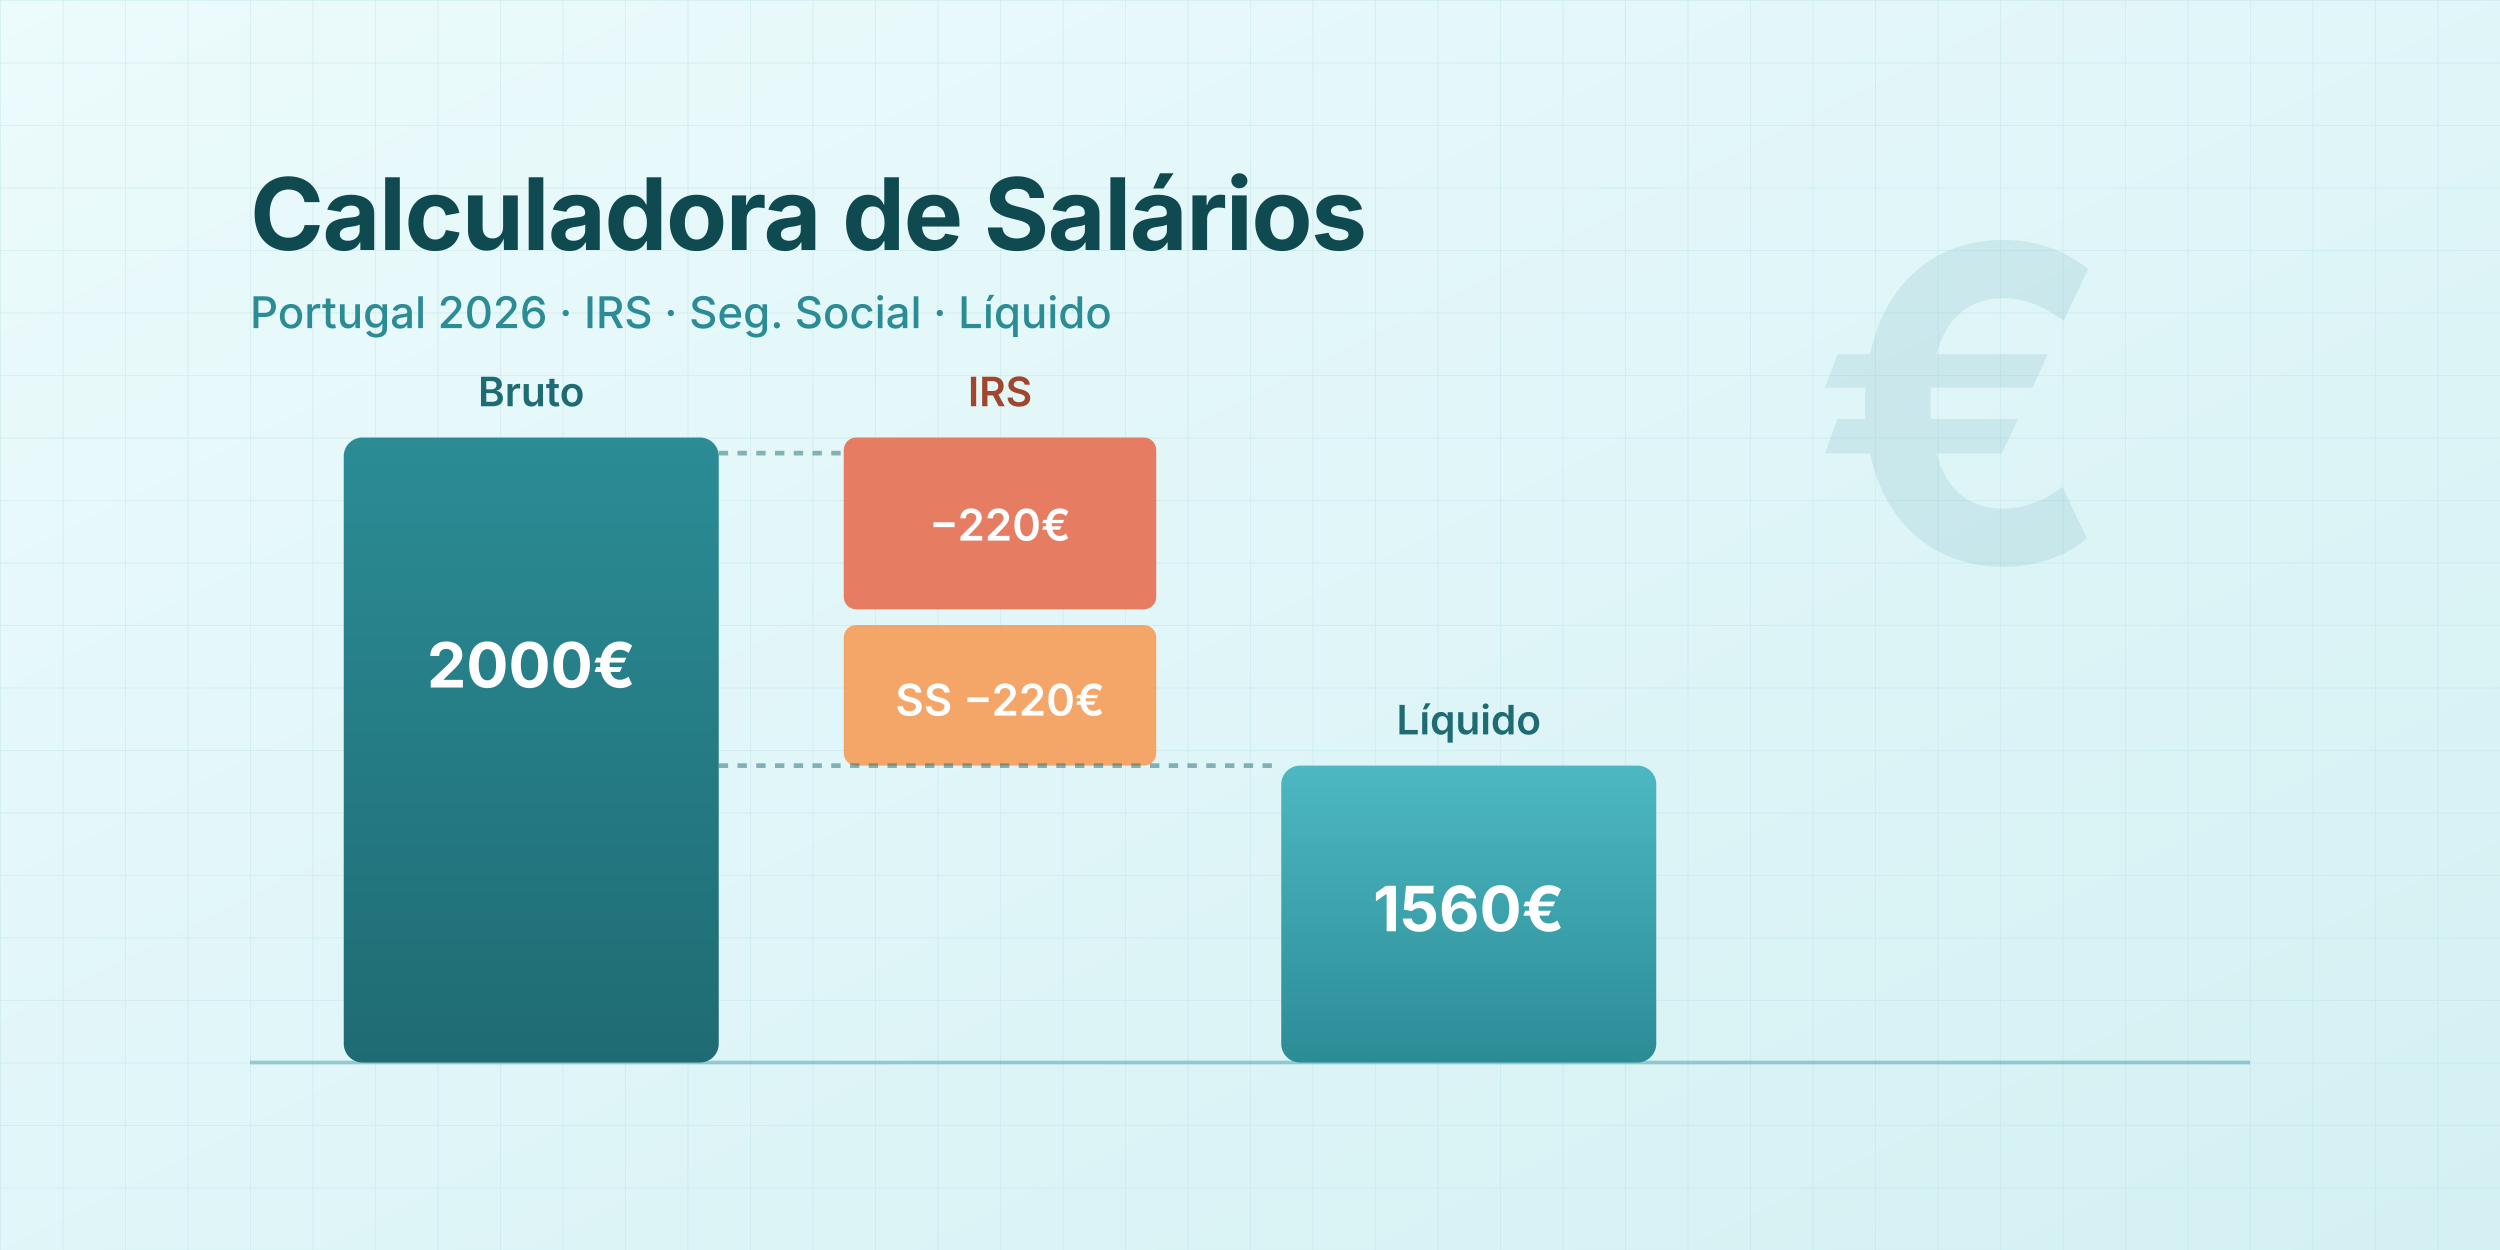
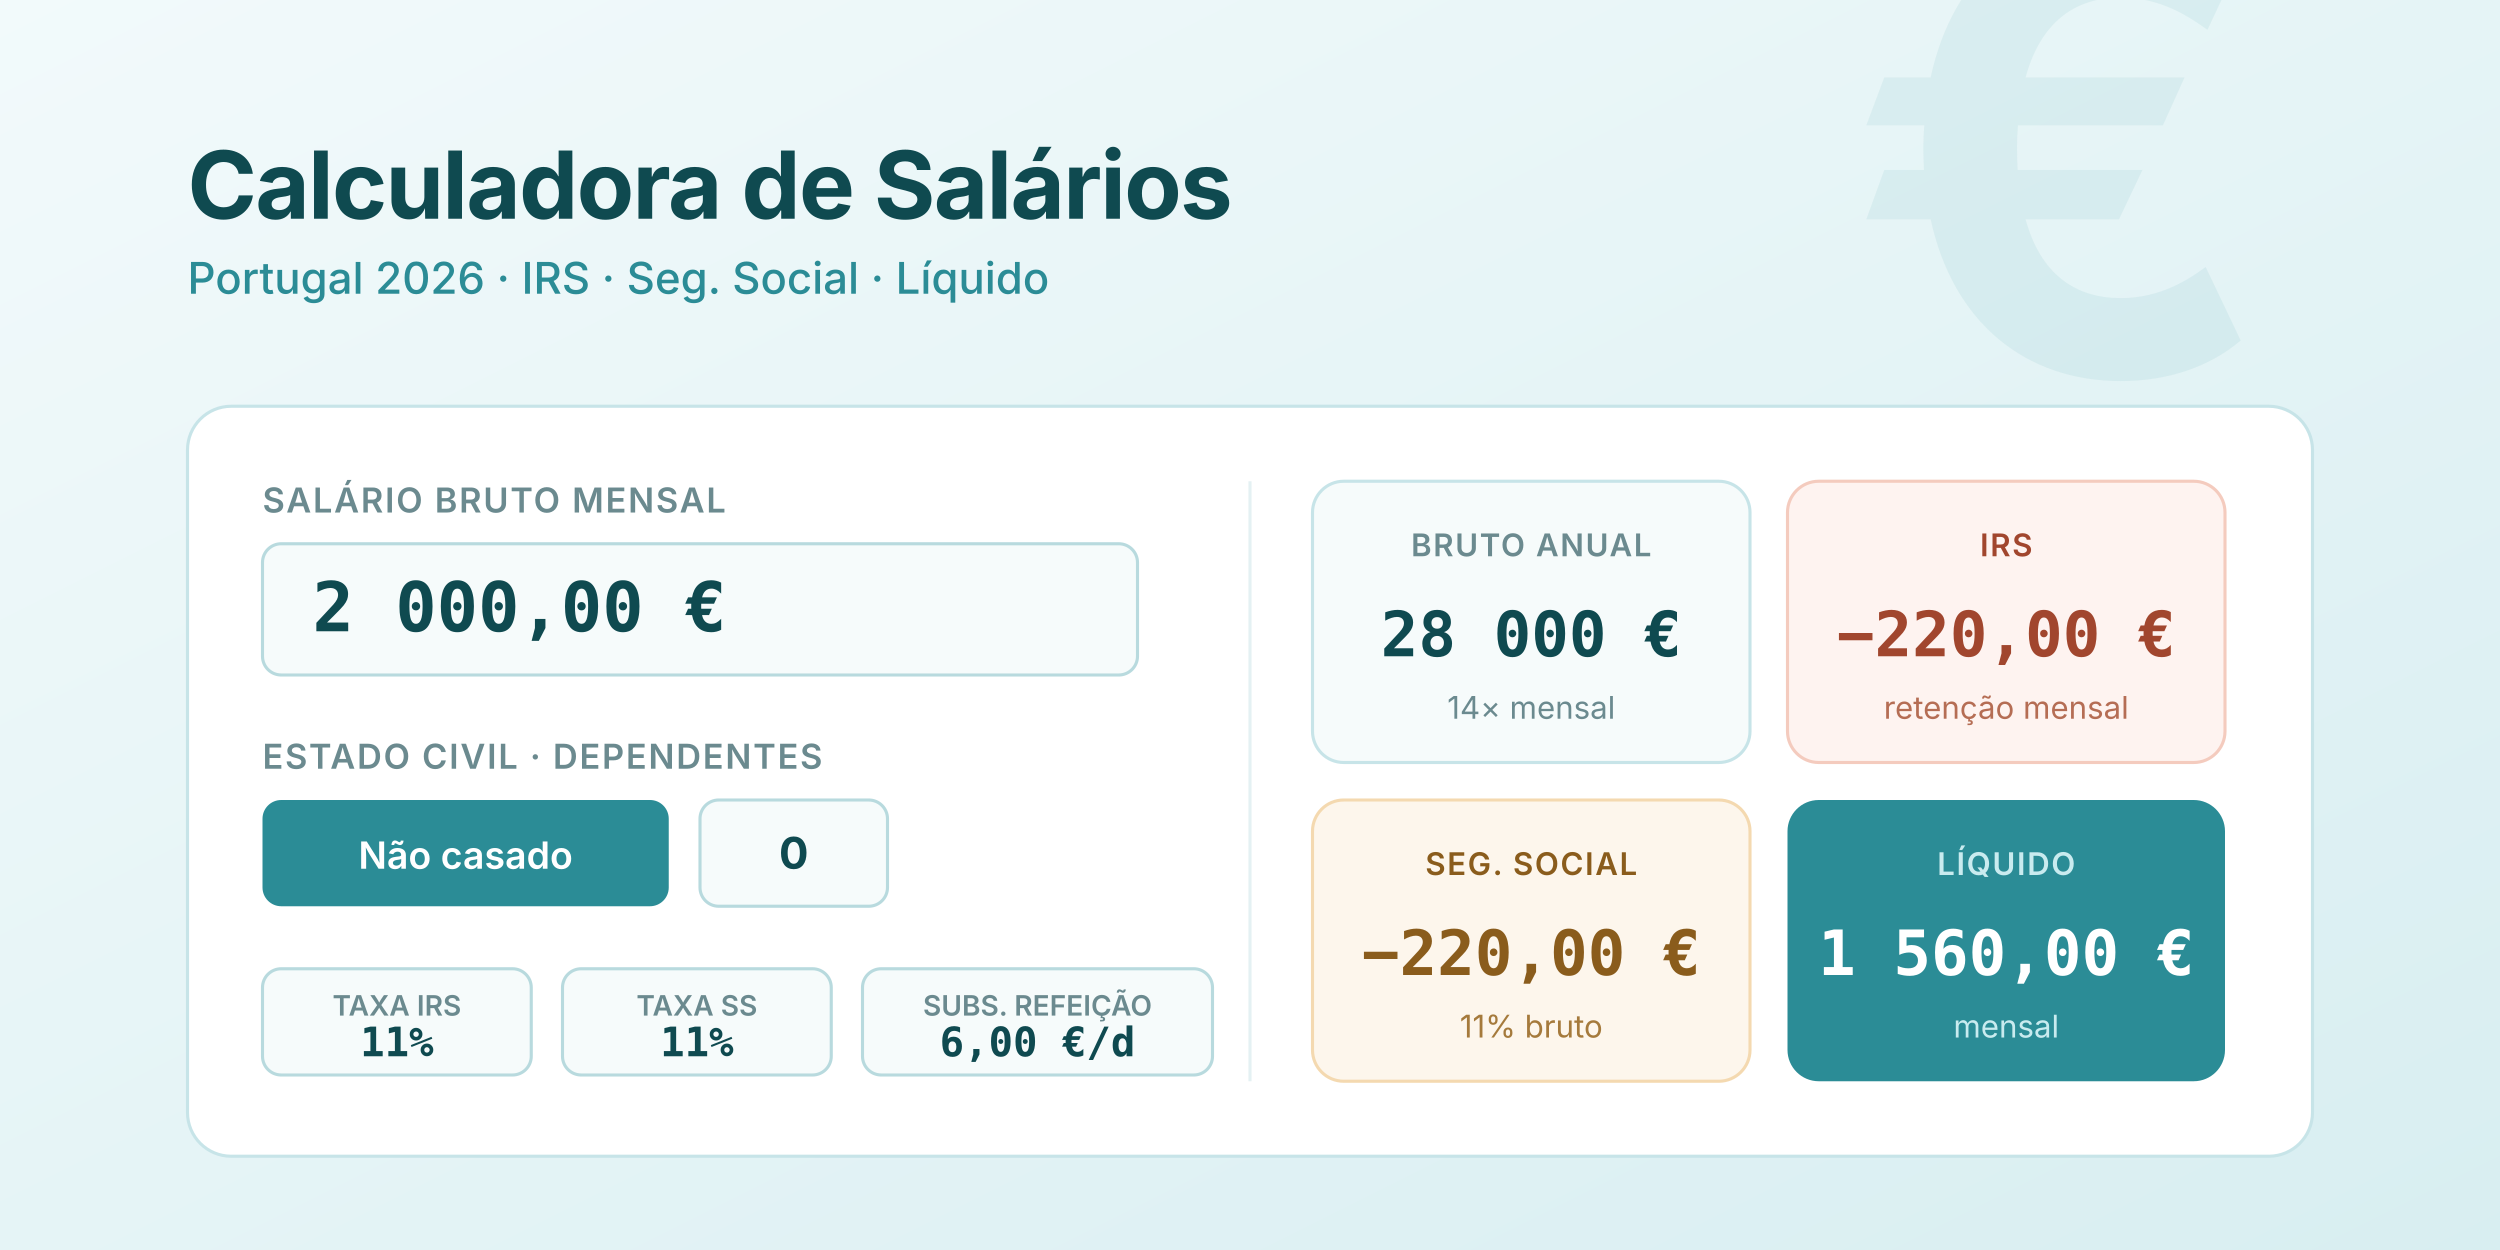
<svg xmlns="http://www.w3.org/2000/svg" viewBox="0 0 800 400" preserveAspectRatio="xMidYMid slice" role="img" aria-label="Calculadora de Salários — Portugal 2026">
  <defs>
    <linearGradient id="bgc" x1="0" y1="0" x2="1" y2="1">
-       <stop offset="0" stop-color="#ECFBFC" />
-       <stop offset="1" stop-color="#D4F0F3" />
-     </linearGradient>
-     <pattern id="gridc" width="20" height="20" patternUnits="userSpaceOnUse">
-       <path d="M20 0H0V20" fill="none" stroke="#B8E0E4" stroke-width="0.5" />
-     </pattern>
-     <linearGradient id="barGross" x1="0" y1="0" x2="0" y2="1">
-       <stop offset="0" stop-color="#2b8c96" />
-       <stop offset="1" stop-color="#1f6b73" />
-     </linearGradient>
-     <linearGradient id="barNet" x1="0" y1="0" x2="0" y2="1">
-       <stop offset="0" stop-color="#4DB8C2" />
-       <stop offset="1" stop-color="#2b8c96" />
+       <stop offset="0" stop-color="#F2FAFB" />
+       <stop offset="1" stop-color="#D8EEF1" />
    </linearGradient>
  </defs>
  <rect width="800" height="400" fill="url(#bgc)" />
-   <rect width="800" height="400" fill="url(#gridc)" opacity="0.5" />
-   <g>
-     <line x1="80" y1="340" x2="720" y2="340" stroke="#2b8c96" stroke-width="1.2" opacity="0.4" />
-     <rect x="110" y="140" width="120" height="200" rx="6" fill="url(#barGross)" />
-     <text x="170" y="130" text-anchor="middle" font-family="Inter, system-ui, sans-serif" font-size="13" font-weight="600" fill="#1f6b73">Bruto</text>
-     <text x="170" y="220" text-anchor="middle" font-family="Inter, system-ui, sans-serif" font-size="20" font-weight="700" fill="#fff">2000€</text>
-     <rect x="270" y="140" width="100" height="55" rx="4" fill="#E76F51" opacity="0.9" />
-     <text x="320" y="130" text-anchor="middle" font-family="Inter, system-ui, sans-serif" font-size="13" font-weight="600" fill="#a1462e">IRS</text>
-     <text x="320" y="173" text-anchor="middle" font-family="Inter, system-ui, sans-serif" font-size="14" font-weight="600" fill="#fff">−220€</text>
-     <rect x="270" y="200" width="100" height="45" rx="4" fill="#F4A261" opacity="0.95" />
-     <text x="320" y="229" text-anchor="middle" font-family="Inter, system-ui, sans-serif" font-size="14" font-weight="600" fill="#fff">SS −220€</text>
-     <path d="M230 145 L 270 145" stroke="#1f6b73" stroke-width="1.5" stroke-dasharray="3 3" opacity="0.5" />
-     <path d="M230 245 L 410 245" stroke="#1f6b73" stroke-width="1.5" stroke-dasharray="3 3" opacity="0.5" />
-     <rect x="410" y="245" width="120" height="95" rx="6" fill="url(#barNet)" />
-     <text x="470" y="235" text-anchor="middle" font-family="Inter, system-ui, sans-serif" font-size="13" font-weight="600" fill="#1f6b73">Líquido</text>
-     <text x="470" y="298" text-anchor="middle" font-family="Inter, system-ui, sans-serif" font-size="20" font-weight="700" fill="#fff">1560€</text>
+   <g font-family="Inter, system-ui, sans-serif">
+     <text x="60" y="70" font-size="30" font-weight="700" letter-spacing="-0.5" fill="#0f4a50">Calculadora de Salários</text>
+     <text x="60" y="94" font-size="14" font-weight="500" fill="#2b8c96">Portugal 2026 · IRS · Seg. Social · Líquido</text>
  </g>
-   <g font-family="Inter, system-ui, sans-serif">
-     <text x="580" y="180" font-size="140" font-weight="700" fill="#2b8c96" opacity="0.12">€</text>
-     <text x="80" y="80" font-size="32" font-weight="700" letter-spacing="-0.5" fill="#0f4a50">Calculadora de Salários</text>
-     <text x="80" y="105" font-size="14" font-weight="500" fill="#2b8c96">Portugal 2026 · IRS · Seg. Social · Líquido</text>
+   <text x="660" y="120" font-family="Inter, system-ui, sans-serif" font-size="200" font-weight="700" fill="#2b8c96" opacity="0.08" text-anchor="middle">€</text>
+   <g transform="translate(60 130)">
+     <rect width="680" height="240" rx="14" fill="#ffffff" stroke="#C7E4E8" stroke-width="1" />
+     <g font-family="Inter, system-ui, sans-serif" fill="#0f4a50">
+       <text x="24" y="34" font-size="11" font-weight="600" letter-spacing="0.05em" fill="#6B8A8F">SALÁRIO BRUTO MENSAL</text>
+       <rect x="24" y="44" width="280" height="42" rx="6" fill="#F6FBFB" stroke="#B8DADE" />
+       <text x="40" y="72" font-size="22" font-weight="700" font-family="ui-monospace, SFMono-Regular, monospace">2 000,00 €</text>
+       <text x="24" y="116" font-size="11" font-weight="600" letter-spacing="0.05em" fill="#6B8A8F">ESTADO CIVIL · DEPENDENTES</text>
+       <g transform="translate(24 126)">
+         <rect width="130" height="34" rx="6" fill="#2b8c96" />
+         <text x="65" y="22" font-size="12" font-weight="600" fill="#fff" text-anchor="middle">Não casado</text>
+         <rect x="140" width="60" height="34" rx="6" fill="#F6FBFB" stroke="#B8DADE" />
+         <text x="170" y="22" font-size="14" font-weight="700" fill="#0f4a50" text-anchor="middle">0</text>
+       </g>
+       <g transform="translate(24 180)">
+         <rect width="86" height="34" rx="6" fill="#F6FBFB" stroke="#B8DADE" />
+         <text x="43" y="15" font-size="9" font-weight="600" fill="#6B8A8F" text-anchor="middle">TAXA IRS</text>
+         <text x="43" y="28" font-size="13" font-weight="700" fill="#0f4a50" text-anchor="middle" font-family="ui-monospace, monospace">11%</text>
+         <rect x="96" width="86" height="34" rx="6" fill="#F6FBFB" stroke="#B8DADE" />
+         <text x="139" y="15" font-size="9" font-weight="600" fill="#6B8A8F" text-anchor="middle">TAXA SS</text>
+         <text x="139" y="28" font-size="13" font-weight="700" fill="#0f4a50" text-anchor="middle" font-family="ui-monospace, monospace">11%</text>
+         <rect x="192" width="112" height="34" rx="6" fill="#F6FBFB" stroke="#B8DADE" />
+         <text x="248" y="15" font-size="9" font-weight="600" fill="#6B8A8F" text-anchor="middle">SUBS. REFEIÇÃO</text>
+         <text x="248" y="28" font-size="13" font-weight="700" fill="#0f4a50" text-anchor="middle" font-family="ui-monospace, monospace">6,00 €/d</text>
+       </g>
+     </g>
+     <line x1="340" y1="24" x2="340" y2="216" stroke="#E4F1F3" stroke-width="1" />
+     <g font-family="Inter, system-ui, sans-serif">
+       <rect x="360" y="24" width="140" height="90" rx="10" fill="#F6FBFB" stroke="#C7E4E8" />
+       <text x="430" y="48" font-size="10" font-weight="600" fill="#6B8A8F" text-anchor="middle" letter-spacing="0.05em">BRUTO ANUAL</text>
+       <text x="430" y="80" font-size="20" font-weight="700" fill="#0f4a50" text-anchor="middle" font-family="ui-monospace, monospace">28 000 €</text>
+       <text x="430" y="100" font-size="10" fill="#6B8A8F" text-anchor="middle">14× mensal</text>
+       <rect x="512" y="24" width="140" height="90" rx="10" fill="#FEF3F0" stroke="#F4CBBE" />
+       <text x="582" y="48" font-size="10" font-weight="600" fill="#A1462E" text-anchor="middle" letter-spacing="0.05em">IRS</text>
+       <text x="582" y="80" font-size="20" font-weight="700" fill="#A1462E" text-anchor="middle" font-family="ui-monospace, monospace">−220,00 €</text>
+       <text x="582" y="100" font-size="10" fill="#B56D54" text-anchor="middle">retenção mensal</text>
+       <rect x="360" y="126" width="140" height="90" rx="10" fill="#FDF6EC" stroke="#F4D9B0" />
+       <text x="430" y="150" font-size="10" font-weight="600" fill="#8A5C1C" text-anchor="middle" letter-spacing="0.05em">SEG. SOCIAL</text>
+       <text x="430" y="182" font-size="20" font-weight="700" fill="#8A5C1C" text-anchor="middle" font-family="ui-monospace, monospace">−220,00 €</text>
+       <text x="430" y="202" font-size="10" fill="#A57A3C" text-anchor="middle">11% bruto</text>
+       <rect x="512" y="126" width="140" height="90" rx="10" fill="#2b8c96" />
+       <text x="582" y="150" font-size="10" font-weight="600" fill="#C9EBEF" text-anchor="middle" letter-spacing="0.05em">LÍQUIDO</text>
+       <text x="582" y="182" font-size="20" font-weight="700" fill="#ffffff" text-anchor="middle" font-family="ui-monospace, monospace">1 560,00 €</text>
+       <text x="582" y="202" font-size="10" fill="#C9EBEF" text-anchor="middle">mensal</text>
+     </g>
  </g>
</svg>
